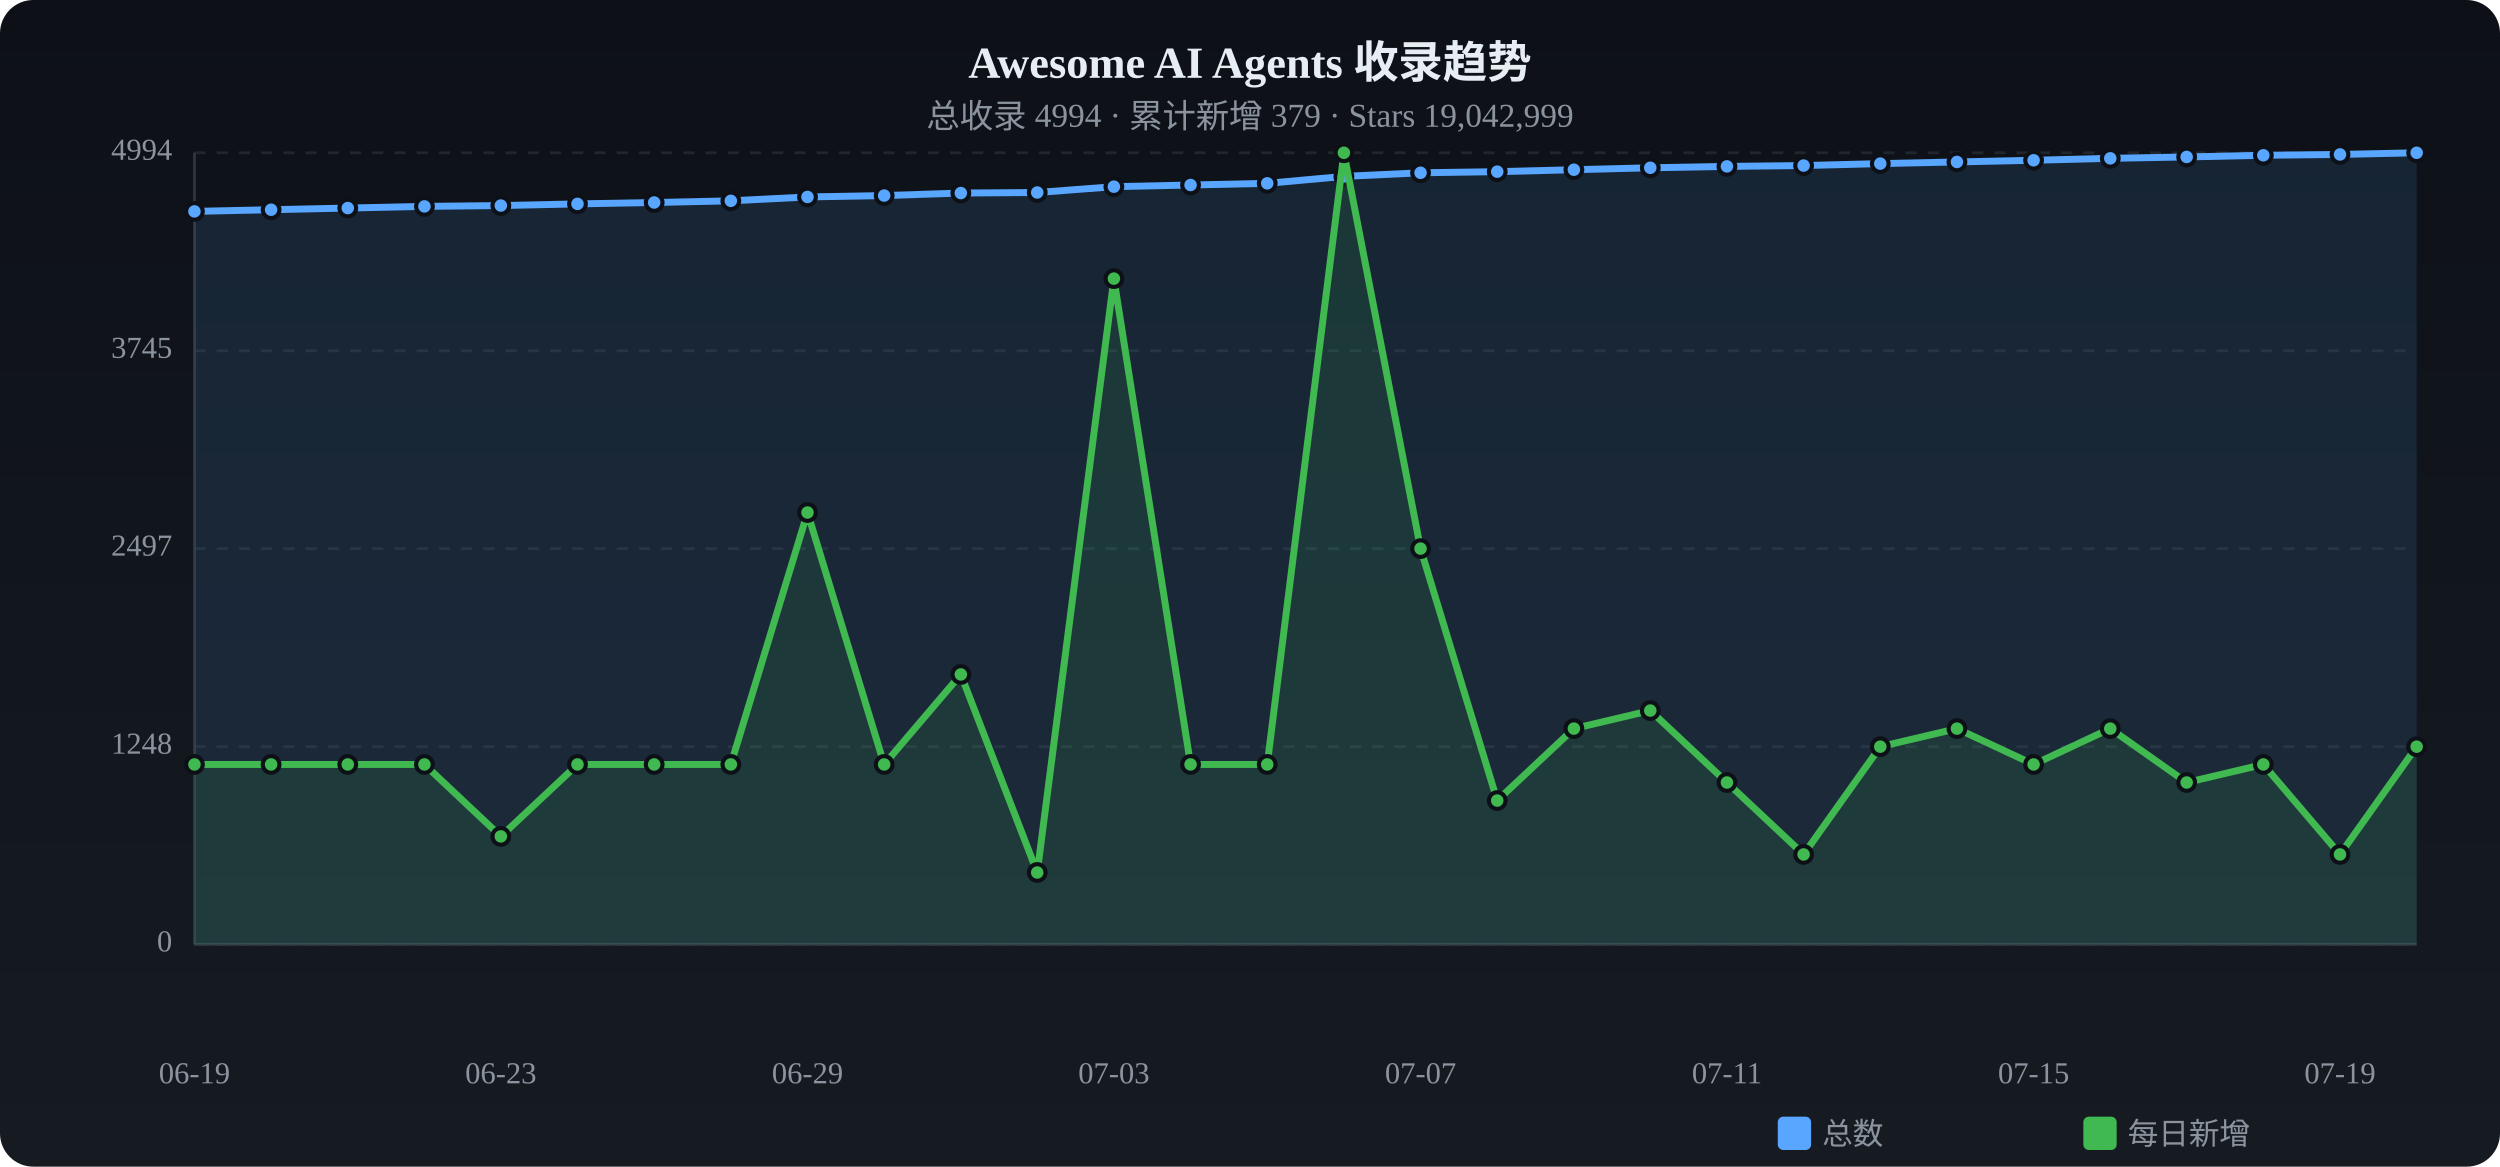
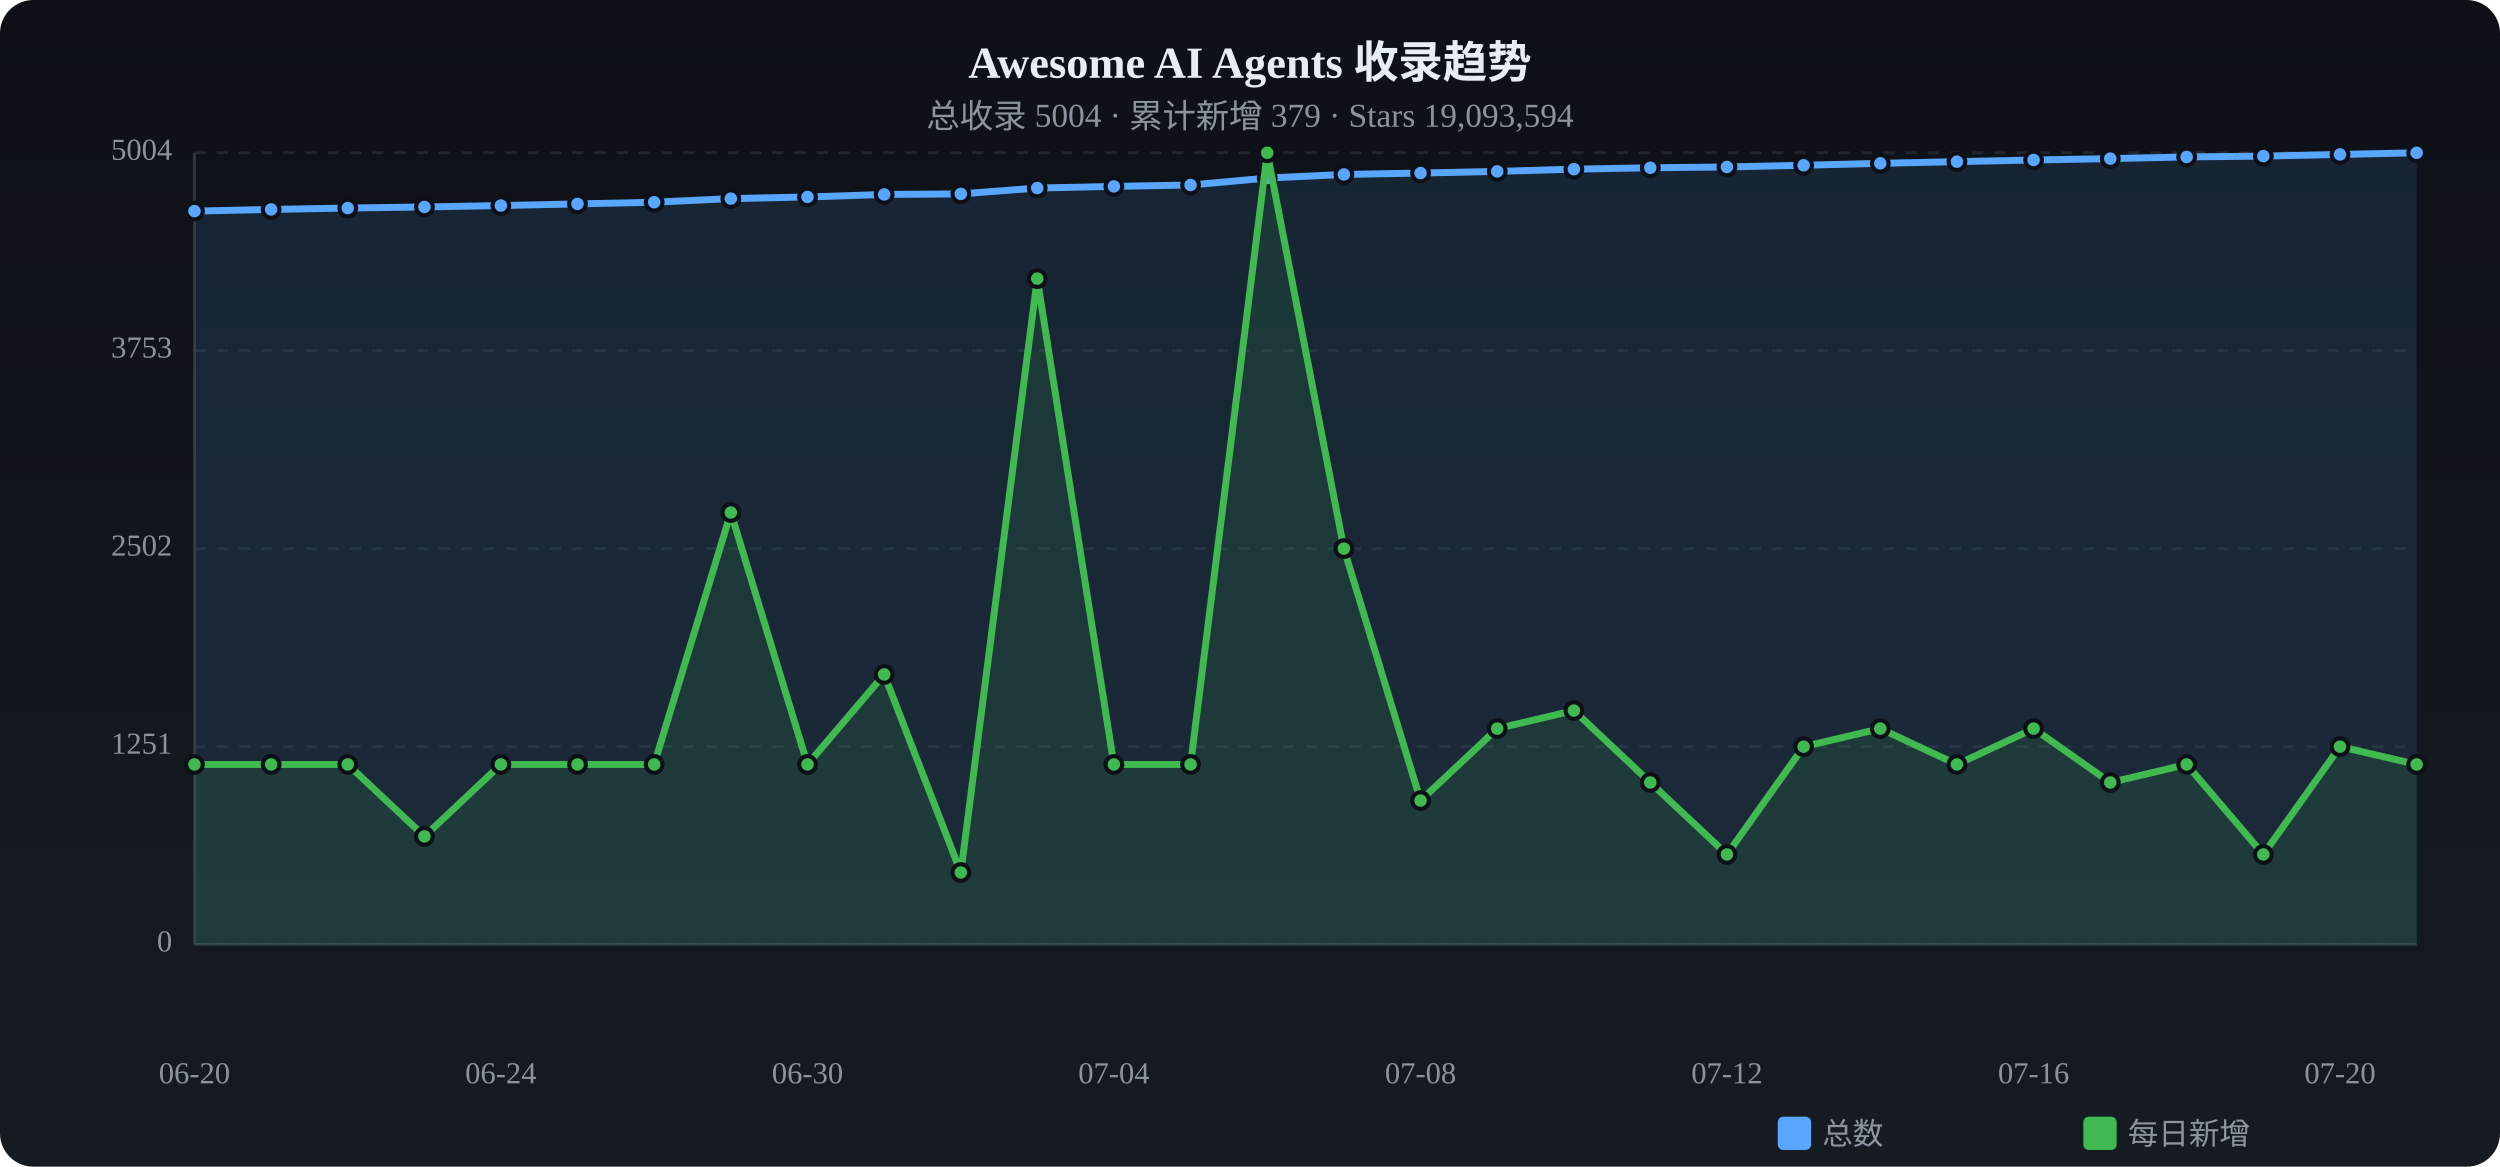
<svg xmlns="http://www.w3.org/2000/svg" viewBox="0 0 900 420" width="900" height="420">
  <defs>
    <linearGradient id="tbg" x1="0%" y1="0%" x2="0%" y2="100%">
      <stop offset="0%" stop-color="#0d1117" />
      <stop offset="100%" stop-color="#161b22" />
    </linearGradient>
  </defs>
  <rect width="900" height="420" rx="12" fill="url(#tbg)" />
  <text x="450.0" y="28" text-anchor="middle" fill="#e6edf3" font-size="16" font-weight="bold">Awesome AI Agents 收录趋势</text>
-   <text x="450.0" y="46" text-anchor="middle" fill="#8b949e" font-size="12">总收录 4994 · 累计新增 379 · Stars 19,042,999</text>
+   <text x="450.0" y="46" text-anchor="middle" fill="#8b949e" font-size="12">总收录 5004 · 累计新增 379 · Stars 19,093,594</text>
  <text x="62" y="340.0" text-anchor="end" fill="#8b949e" font-size="11" dominant-baseline="middle">0</text>
  <line x1="70" y1="340.0" x2="870" y2="340.0" stroke="#21262d" stroke-dasharray="4 4" />
-   <text x="62" y="268.8" text-anchor="end" fill="#8b949e" font-size="11" dominant-baseline="middle">1248</text>
+   <text x="62" y="268.8" text-anchor="end" fill="#8b949e" font-size="11" dominant-baseline="middle">1251</text>
  <line x1="70" y1="268.8" x2="870" y2="268.8" stroke="#21262d" stroke-dasharray="4 4" />
-   <text x="62" y="197.5" text-anchor="end" fill="#8b949e" font-size="11" dominant-baseline="middle">2497</text>
+   <text x="62" y="197.5" text-anchor="end" fill="#8b949e" font-size="11" dominant-baseline="middle">2502</text>
  <line x1="70" y1="197.5" x2="870" y2="197.5" stroke="#21262d" stroke-dasharray="4 4" />
-   <text x="62" y="126.3" text-anchor="end" fill="#8b949e" font-size="11" dominant-baseline="middle">3745</text>
-   <line x1="70" y1="126.3" x2="870" y2="126.3" stroke="#21262d" stroke-dasharray="4 4" />
-   <text x="62" y="55.0" text-anchor="end" fill="#8b949e" font-size="11" dominant-baseline="middle">4994</text>
+   <text x="62" y="126.2" text-anchor="end" fill="#8b949e" font-size="11" dominant-baseline="middle">3753</text>
+   <line x1="70" y1="126.2" x2="870" y2="126.2" stroke="#21262d" stroke-dasharray="4 4" />
+   <text x="62" y="55.0" text-anchor="end" fill="#8b949e" font-size="11" dominant-baseline="middle">5004</text>
  <line x1="70" y1="55.0" x2="870" y2="55.0" stroke="#21262d" stroke-dasharray="4 4" />
  <line x1="70" y1="55" x2="70" y2="340" stroke="#30363d" />
  <line x1="70" y1="340" x2="870" y2="340" stroke="#30363d" />
-   <path d="M70.0,76.1 L97.6,75.5 L125.2,74.9 L152.8,74.3 L180.3,74.0 L207.9,73.4 L235.5,72.9 L263.1,72.3 L290.7,70.9 L318.3,70.4 L345.9,69.5 L373.4,69.3 L401.0,67.2 L428.6,66.6 L456.2,66.0 L483.8,63.5 L511.4,62.2 L539.0,61.8 L566.6,61.1 L594.1,60.4 L621.7,59.9 L649.3,59.6 L676.9,58.9 L704.5,58.3 L732.1,57.7 L759.7,57.0 L787.2,56.5 L814.8,55.9 L842.4,55.6 L870.0,55.0 L870.0,340 L70.0,340 Z" fill="#58a6ff" opacity="0.12" />
-   <polyline points="70.0,76.1 97.6,75.5 125.2,74.9 152.8,74.3 180.3,74.0 207.9,73.4 235.5,72.9 263.1,72.3 290.7,70.9 318.3,70.4 345.9,69.5 373.4,69.3 401.0,67.2 428.6,66.6 456.2,66.0 483.8,63.5 511.4,62.2 539.0,61.8 566.6,61.1 594.1,60.4 621.7,59.9 649.3,59.6 676.9,58.9 704.5,58.3 732.1,57.7 759.7,57.0 787.2,56.5 814.8,55.9 842.4,55.6 870.0,55.0" fill="none" stroke="#58a6ff" stroke-width="2.5" stroke-linecap="round" stroke-linejoin="round" />
-   <circle cx="70.0" cy="76.1" r="3" fill="#58a6ff" stroke="#0d1117" stroke-width="1.5" />
-   <circle cx="97.6" cy="75.5" r="3" fill="#58a6ff" stroke="#0d1117" stroke-width="1.5" />
+   <path d="M70.0,76.0 L97.6,75.4 L125.2,74.9 L152.8,74.5 L180.3,74.0 L207.9,73.4 L235.5,72.8 L263.1,71.5 L290.7,70.9 L318.3,70.0 L345.9,69.8 L373.4,67.7 L401.0,67.1 L428.6,66.6 L456.2,64.1 L483.8,62.8 L511.4,62.3 L539.0,61.7 L566.6,60.9 L594.1,60.4 L621.7,60.1 L649.3,59.5 L676.9,58.8 L704.5,58.2 L732.1,57.6 L759.7,57.1 L787.2,56.5 L814.8,56.2 L842.4,55.6 L870.0,55.0 L870.0,340 L70.0,340 Z" fill="#58a6ff" opacity="0.12" />
+   <polyline points="70.0,76.0 97.6,75.4 125.2,74.9 152.8,74.5 180.3,74.0 207.9,73.4 235.5,72.8 263.1,71.5 290.7,70.9 318.3,70.0 345.9,69.8 373.4,67.7 401.0,67.1 428.6,66.6 456.2,64.1 483.8,62.8 511.4,62.3 539.0,61.7 566.6,60.9 594.1,60.4 621.7,60.1 649.3,59.5 676.9,58.8 704.5,58.2 732.1,57.6 759.7,57.1 787.2,56.5 814.8,56.2 842.4,55.6 870.0,55.0" fill="none" stroke="#58a6ff" stroke-width="2.5" stroke-linecap="round" stroke-linejoin="round" />
+   <circle cx="70.0" cy="76.0" r="3" fill="#58a6ff" stroke="#0d1117" stroke-width="1.5" />
+   <circle cx="97.6" cy="75.4" r="3" fill="#58a6ff" stroke="#0d1117" stroke-width="1.5" />
  <circle cx="125.2" cy="74.9" r="3" fill="#58a6ff" stroke="#0d1117" stroke-width="1.5" />
-   <circle cx="152.8" cy="74.3" r="3" fill="#58a6ff" stroke="#0d1117" stroke-width="1.5" />
+   <circle cx="152.8" cy="74.5" r="3" fill="#58a6ff" stroke="#0d1117" stroke-width="1.5" />
  <circle cx="180.3" cy="74.0" r="3" fill="#58a6ff" stroke="#0d1117" stroke-width="1.5" />
  <circle cx="207.9" cy="73.4" r="3" fill="#58a6ff" stroke="#0d1117" stroke-width="1.5" />
-   <circle cx="235.5" cy="72.9" r="3" fill="#58a6ff" stroke="#0d1117" stroke-width="1.5" />
-   <circle cx="263.1" cy="72.3" r="3" fill="#58a6ff" stroke="#0d1117" stroke-width="1.5" />
+   <circle cx="235.5" cy="72.8" r="3" fill="#58a6ff" stroke="#0d1117" stroke-width="1.5" />
+   <circle cx="263.1" cy="71.5" r="3" fill="#58a6ff" stroke="#0d1117" stroke-width="1.5" />
  <circle cx="290.7" cy="70.9" r="3" fill="#58a6ff" stroke="#0d1117" stroke-width="1.5" />
-   <circle cx="318.3" cy="70.4" r="3" fill="#58a6ff" stroke="#0d1117" stroke-width="1.5" />
-   <circle cx="345.9" cy="69.5" r="3" fill="#58a6ff" stroke="#0d1117" stroke-width="1.5" />
-   <circle cx="373.4" cy="69.3" r="3" fill="#58a6ff" stroke="#0d1117" stroke-width="1.5" />
-   <circle cx="401.0" cy="67.2" r="3" fill="#58a6ff" stroke="#0d1117" stroke-width="1.5" />
+   <circle cx="318.3" cy="70.0" r="3" fill="#58a6ff" stroke="#0d1117" stroke-width="1.5" />
+   <circle cx="345.9" cy="69.8" r="3" fill="#58a6ff" stroke="#0d1117" stroke-width="1.5" />
+   <circle cx="373.4" cy="67.7" r="3" fill="#58a6ff" stroke="#0d1117" stroke-width="1.5" />
+   <circle cx="401.0" cy="67.1" r="3" fill="#58a6ff" stroke="#0d1117" stroke-width="1.5" />
  <circle cx="428.6" cy="66.6" r="3" fill="#58a6ff" stroke="#0d1117" stroke-width="1.5" />
-   <circle cx="456.2" cy="66.0" r="3" fill="#58a6ff" stroke="#0d1117" stroke-width="1.5" />
-   <circle cx="483.8" cy="63.5" r="3" fill="#58a6ff" stroke="#0d1117" stroke-width="1.5" />
-   <circle cx="511.4" cy="62.2" r="3" fill="#58a6ff" stroke="#0d1117" stroke-width="1.5" />
-   <circle cx="539.0" cy="61.8" r="3" fill="#58a6ff" stroke="#0d1117" stroke-width="1.5" />
-   <circle cx="566.6" cy="61.1" r="3" fill="#58a6ff" stroke="#0d1117" stroke-width="1.5" />
+   <circle cx="456.2" cy="64.1" r="3" fill="#58a6ff" stroke="#0d1117" stroke-width="1.5" />
+   <circle cx="483.8" cy="62.8" r="3" fill="#58a6ff" stroke="#0d1117" stroke-width="1.5" />
+   <circle cx="511.4" cy="62.3" r="3" fill="#58a6ff" stroke="#0d1117" stroke-width="1.5" />
+   <circle cx="539.0" cy="61.7" r="3" fill="#58a6ff" stroke="#0d1117" stroke-width="1.5" />
+   <circle cx="566.6" cy="60.9" r="3" fill="#58a6ff" stroke="#0d1117" stroke-width="1.5" />
  <circle cx="594.1" cy="60.4" r="3" fill="#58a6ff" stroke="#0d1117" stroke-width="1.5" />
-   <circle cx="621.7" cy="59.9" r="3" fill="#58a6ff" stroke="#0d1117" stroke-width="1.5" />
-   <circle cx="649.3" cy="59.6" r="3" fill="#58a6ff" stroke="#0d1117" stroke-width="1.5" />
-   <circle cx="676.9" cy="58.9" r="3" fill="#58a6ff" stroke="#0d1117" stroke-width="1.5" />
-   <circle cx="704.5" cy="58.3" r="3" fill="#58a6ff" stroke="#0d1117" stroke-width="1.5" />
-   <circle cx="732.1" cy="57.7" r="3" fill="#58a6ff" stroke="#0d1117" stroke-width="1.5" />
-   <circle cx="759.7" cy="57.0" r="3" fill="#58a6ff" stroke="#0d1117" stroke-width="1.5" />
+   <circle cx="621.7" cy="60.1" r="3" fill="#58a6ff" stroke="#0d1117" stroke-width="1.5" />
+   <circle cx="649.3" cy="59.5" r="3" fill="#58a6ff" stroke="#0d1117" stroke-width="1.5" />
+   <circle cx="676.9" cy="58.8" r="3" fill="#58a6ff" stroke="#0d1117" stroke-width="1.5" />
+   <circle cx="704.5" cy="58.2" r="3" fill="#58a6ff" stroke="#0d1117" stroke-width="1.5" />
+   <circle cx="732.1" cy="57.6" r="3" fill="#58a6ff" stroke="#0d1117" stroke-width="1.5" />
+   <circle cx="759.7" cy="57.1" r="3" fill="#58a6ff" stroke="#0d1117" stroke-width="1.5" />
  <circle cx="787.2" cy="56.5" r="3" fill="#58a6ff" stroke="#0d1117" stroke-width="1.5" />
-   <circle cx="814.8" cy="55.9" r="3" fill="#58a6ff" stroke="#0d1117" stroke-width="1.5" />
+   <circle cx="814.8" cy="56.2" r="3" fill="#58a6ff" stroke="#0d1117" stroke-width="1.5" />
  <circle cx="842.4" cy="55.6" r="3" fill="#58a6ff" stroke="#0d1117" stroke-width="1.5" />
  <circle cx="870.0" cy="55.0" r="3" fill="#58a6ff" stroke="#0d1117" stroke-width="1.5" />
-   <path d="M70.0,275.2 L97.6,275.2 L125.2,275.2 L152.8,275.2 L180.3,301.1 L207.9,275.2 L235.5,275.2 L263.1,275.2 L290.7,184.5 L318.3,275.2 L345.9,242.8 L373.4,314.1 L401.0,100.3 L428.6,275.2 L456.2,275.2 L483.8,55.0 L511.4,197.5 L539.0,288.2 L566.6,262.3 L594.1,255.8 L621.7,281.7 L649.3,307.6 L676.9,268.8 L704.5,262.3 L732.1,275.2 L759.7,262.3 L787.2,281.7 L814.8,275.2 L842.4,307.6 L870.0,268.8 L870.0,340 L70.0,340 Z" fill="#3fb950" opacity="0.12" />
-   <polyline points="70.0,275.2 97.6,275.2 125.2,275.2 152.8,275.2 180.3,301.1 207.9,275.2 235.5,275.2 263.1,275.2 290.7,184.5 318.3,275.2 345.9,242.8 373.4,314.1 401.0,100.3 428.6,275.2 456.2,275.2 483.8,55.0 511.4,197.5 539.0,288.2 566.6,262.3 594.1,255.8 621.7,281.7 649.3,307.6 676.9,268.8 704.5,262.3 732.1,275.2 759.7,262.3 787.2,281.7 814.8,275.2 842.4,307.6 870.0,268.8" fill="none" stroke="#3fb950" stroke-width="2.5" stroke-linecap="round" stroke-linejoin="round" />
+   <path d="M70.0,275.2 L97.6,275.2 L125.2,275.2 L152.8,301.1 L180.3,275.2 L207.9,275.2 L235.5,275.2 L263.1,184.5 L290.7,275.2 L318.3,242.8 L345.9,314.1 L373.4,100.3 L401.0,275.2 L428.6,275.2 L456.2,55.0 L483.8,197.5 L511.4,288.2 L539.0,262.3 L566.6,255.8 L594.1,281.7 L621.7,307.6 L649.3,268.8 L676.9,262.3 L704.5,275.2 L732.1,262.3 L759.7,281.7 L787.2,275.2 L814.8,307.6 L842.4,268.8 L870.0,275.2 L870.0,340 L70.0,340 Z" fill="#3fb950" opacity="0.12" />
+   <polyline points="70.0,275.2 97.6,275.2 125.2,275.2 152.8,301.1 180.3,275.2 207.9,275.2 235.5,275.2 263.1,184.5 290.7,275.2 318.3,242.8 345.9,314.1 373.4,100.3 401.0,275.2 428.6,275.2 456.2,55.0 483.8,197.5 511.4,288.2 539.0,262.3 566.6,255.8 594.1,281.7 621.7,307.6 649.3,268.8 676.9,262.3 704.5,275.2 732.1,262.3 759.7,281.7 787.2,275.2 814.8,307.6 842.4,268.8 870.0,275.2" fill="none" stroke="#3fb950" stroke-width="2.5" stroke-linecap="round" stroke-linejoin="round" />
  <circle cx="70.0" cy="275.2" r="3" fill="#3fb950" stroke="#0d1117" stroke-width="1.5" />
  <circle cx="97.6" cy="275.2" r="3" fill="#3fb950" stroke="#0d1117" stroke-width="1.5" />
  <circle cx="125.2" cy="275.2" r="3" fill="#3fb950" stroke="#0d1117" stroke-width="1.5" />
-   <circle cx="152.8" cy="275.2" r="3" fill="#3fb950" stroke="#0d1117" stroke-width="1.5" />
-   <circle cx="180.3" cy="301.1" r="3" fill="#3fb950" stroke="#0d1117" stroke-width="1.5" />
+   <circle cx="152.8" cy="301.1" r="3" fill="#3fb950" stroke="#0d1117" stroke-width="1.5" />
+   <circle cx="180.3" cy="275.2" r="3" fill="#3fb950" stroke="#0d1117" stroke-width="1.5" />
  <circle cx="207.9" cy="275.2" r="3" fill="#3fb950" stroke="#0d1117" stroke-width="1.5" />
  <circle cx="235.5" cy="275.2" r="3" fill="#3fb950" stroke="#0d1117" stroke-width="1.5" />
-   <circle cx="263.1" cy="275.2" r="3" fill="#3fb950" stroke="#0d1117" stroke-width="1.5" />
-   <circle cx="290.7" cy="184.5" r="3" fill="#3fb950" stroke="#0d1117" stroke-width="1.5" />
-   <circle cx="318.3" cy="275.2" r="3" fill="#3fb950" stroke="#0d1117" stroke-width="1.5" />
-   <circle cx="345.9" cy="242.8" r="3" fill="#3fb950" stroke="#0d1117" stroke-width="1.5" />
-   <circle cx="373.4" cy="314.1" r="3" fill="#3fb950" stroke="#0d1117" stroke-width="1.5" />
-   <circle cx="401.0" cy="100.3" r="3" fill="#3fb950" stroke="#0d1117" stroke-width="1.5" />
+   <circle cx="263.1" cy="184.5" r="3" fill="#3fb950" stroke="#0d1117" stroke-width="1.5" />
+   <circle cx="290.7" cy="275.2" r="3" fill="#3fb950" stroke="#0d1117" stroke-width="1.5" />
+   <circle cx="318.3" cy="242.8" r="3" fill="#3fb950" stroke="#0d1117" stroke-width="1.5" />
+   <circle cx="345.9" cy="314.1" r="3" fill="#3fb950" stroke="#0d1117" stroke-width="1.5" />
+   <circle cx="373.4" cy="100.3" r="3" fill="#3fb950" stroke="#0d1117" stroke-width="1.5" />
+   <circle cx="401.0" cy="275.2" r="3" fill="#3fb950" stroke="#0d1117" stroke-width="1.5" />
  <circle cx="428.6" cy="275.2" r="3" fill="#3fb950" stroke="#0d1117" stroke-width="1.5" />
-   <circle cx="456.2" cy="275.2" r="3" fill="#3fb950" stroke="#0d1117" stroke-width="1.5" />
-   <circle cx="483.8" cy="55.0" r="3" fill="#3fb950" stroke="#0d1117" stroke-width="1.5" />
-   <circle cx="511.4" cy="197.5" r="3" fill="#3fb950" stroke="#0d1117" stroke-width="1.5" />
-   <circle cx="539.0" cy="288.2" r="3" fill="#3fb950" stroke="#0d1117" stroke-width="1.5" />
-   <circle cx="566.6" cy="262.3" r="3" fill="#3fb950" stroke="#0d1117" stroke-width="1.5" />
-   <circle cx="594.1" cy="255.8" r="3" fill="#3fb950" stroke="#0d1117" stroke-width="1.5" />
-   <circle cx="621.7" cy="281.7" r="3" fill="#3fb950" stroke="#0d1117" stroke-width="1.5" />
-   <circle cx="649.3" cy="307.6" r="3" fill="#3fb950" stroke="#0d1117" stroke-width="1.5" />
-   <circle cx="676.9" cy="268.8" r="3" fill="#3fb950" stroke="#0d1117" stroke-width="1.5" />
-   <circle cx="704.5" cy="262.3" r="3" fill="#3fb950" stroke="#0d1117" stroke-width="1.5" />
-   <circle cx="732.1" cy="275.2" r="3" fill="#3fb950" stroke="#0d1117" stroke-width="1.5" />
-   <circle cx="759.7" cy="262.3" r="3" fill="#3fb950" stroke="#0d1117" stroke-width="1.5" />
-   <circle cx="787.2" cy="281.7" r="3" fill="#3fb950" stroke="#0d1117" stroke-width="1.5" />
-   <circle cx="814.8" cy="275.2" r="3" fill="#3fb950" stroke="#0d1117" stroke-width="1.5" />
-   <circle cx="842.4" cy="307.6" r="3" fill="#3fb950" stroke="#0d1117" stroke-width="1.5" />
-   <circle cx="870.0" cy="268.8" r="3" fill="#3fb950" stroke="#0d1117" stroke-width="1.5" />
-   <text x="70.0" y="390" text-anchor="middle" fill="#8b949e" font-size="11">06-19</text>
-   <text x="180.3" y="390" text-anchor="middle" fill="#8b949e" font-size="11">06-23</text>
-   <text x="290.7" y="390" text-anchor="middle" fill="#8b949e" font-size="11">06-29</text>
-   <text x="401.0" y="390" text-anchor="middle" fill="#8b949e" font-size="11">07-03</text>
-   <text x="511.4" y="390" text-anchor="middle" fill="#8b949e" font-size="11">07-07</text>
-   <text x="621.7" y="390" text-anchor="middle" fill="#8b949e" font-size="11">07-11</text>
-   <text x="732.1" y="390" text-anchor="middle" fill="#8b949e" font-size="11">07-15</text>
-   <text x="842.4" y="390" text-anchor="middle" fill="#8b949e" font-size="11">07-19</text>
+   <circle cx="456.2" cy="55.0" r="3" fill="#3fb950" stroke="#0d1117" stroke-width="1.5" />
+   <circle cx="483.8" cy="197.5" r="3" fill="#3fb950" stroke="#0d1117" stroke-width="1.5" />
+   <circle cx="511.4" cy="288.2" r="3" fill="#3fb950" stroke="#0d1117" stroke-width="1.5" />
+   <circle cx="539.0" cy="262.3" r="3" fill="#3fb950" stroke="#0d1117" stroke-width="1.5" />
+   <circle cx="566.6" cy="255.8" r="3" fill="#3fb950" stroke="#0d1117" stroke-width="1.5" />
+   <circle cx="594.1" cy="281.7" r="3" fill="#3fb950" stroke="#0d1117" stroke-width="1.5" />
+   <circle cx="621.7" cy="307.6" r="3" fill="#3fb950" stroke="#0d1117" stroke-width="1.5" />
+   <circle cx="649.3" cy="268.8" r="3" fill="#3fb950" stroke="#0d1117" stroke-width="1.5" />
+   <circle cx="676.9" cy="262.3" r="3" fill="#3fb950" stroke="#0d1117" stroke-width="1.5" />
+   <circle cx="704.5" cy="275.2" r="3" fill="#3fb950" stroke="#0d1117" stroke-width="1.5" />
+   <circle cx="732.1" cy="262.3" r="3" fill="#3fb950" stroke="#0d1117" stroke-width="1.5" />
+   <circle cx="759.7" cy="281.7" r="3" fill="#3fb950" stroke="#0d1117" stroke-width="1.5" />
+   <circle cx="787.2" cy="275.2" r="3" fill="#3fb950" stroke="#0d1117" stroke-width="1.5" />
+   <circle cx="814.8" cy="307.6" r="3" fill="#3fb950" stroke="#0d1117" stroke-width="1.5" />
+   <circle cx="842.4" cy="268.8" r="3" fill="#3fb950" stroke="#0d1117" stroke-width="1.5" />
+   <circle cx="870.0" cy="275.2" r="3" fill="#3fb950" stroke="#0d1117" stroke-width="1.5" />
+   <text x="70.0" y="390" text-anchor="middle" fill="#8b949e" font-size="11">06-20</text>
+   <text x="180.3" y="390" text-anchor="middle" fill="#8b949e" font-size="11">06-24</text>
+   <text x="290.7" y="390" text-anchor="middle" fill="#8b949e" font-size="11">06-30</text>
+   <text x="401.0" y="390" text-anchor="middle" fill="#8b949e" font-size="11">07-04</text>
+   <text x="511.4" y="390" text-anchor="middle" fill="#8b949e" font-size="11">07-08</text>
+   <text x="621.7" y="390" text-anchor="middle" fill="#8b949e" font-size="11">07-12</text>
+   <text x="732.1" y="390" text-anchor="middle" fill="#8b949e" font-size="11">07-16</text>
+   <text x="842.4" y="390" text-anchor="middle" fill="#8b949e" font-size="11">07-20</text>
  <rect x="640" y="402" width="12" height="12" rx="2" fill="#58a6ff" />
  <text x="656" y="412" fill="#8b949e" font-size="11">总数</text>
  <rect x="750" y="402" width="12" height="12" rx="2" fill="#3fb950" />
  <text x="766" y="412" fill="#8b949e" font-size="11">每日新增</text>
</svg>
